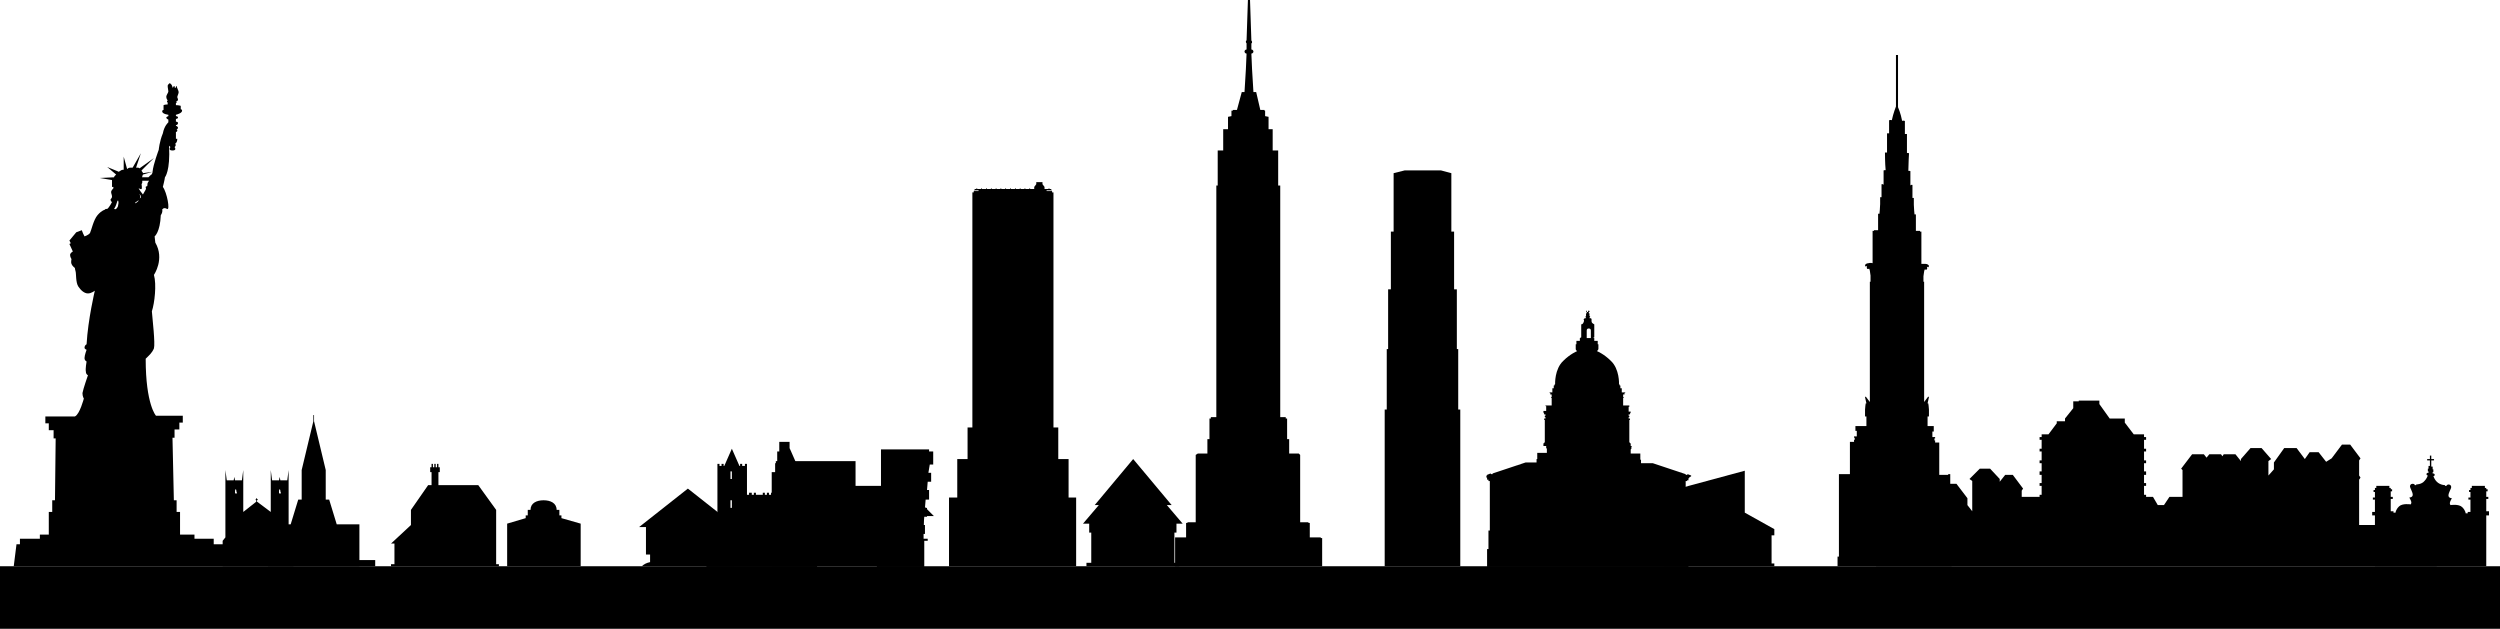
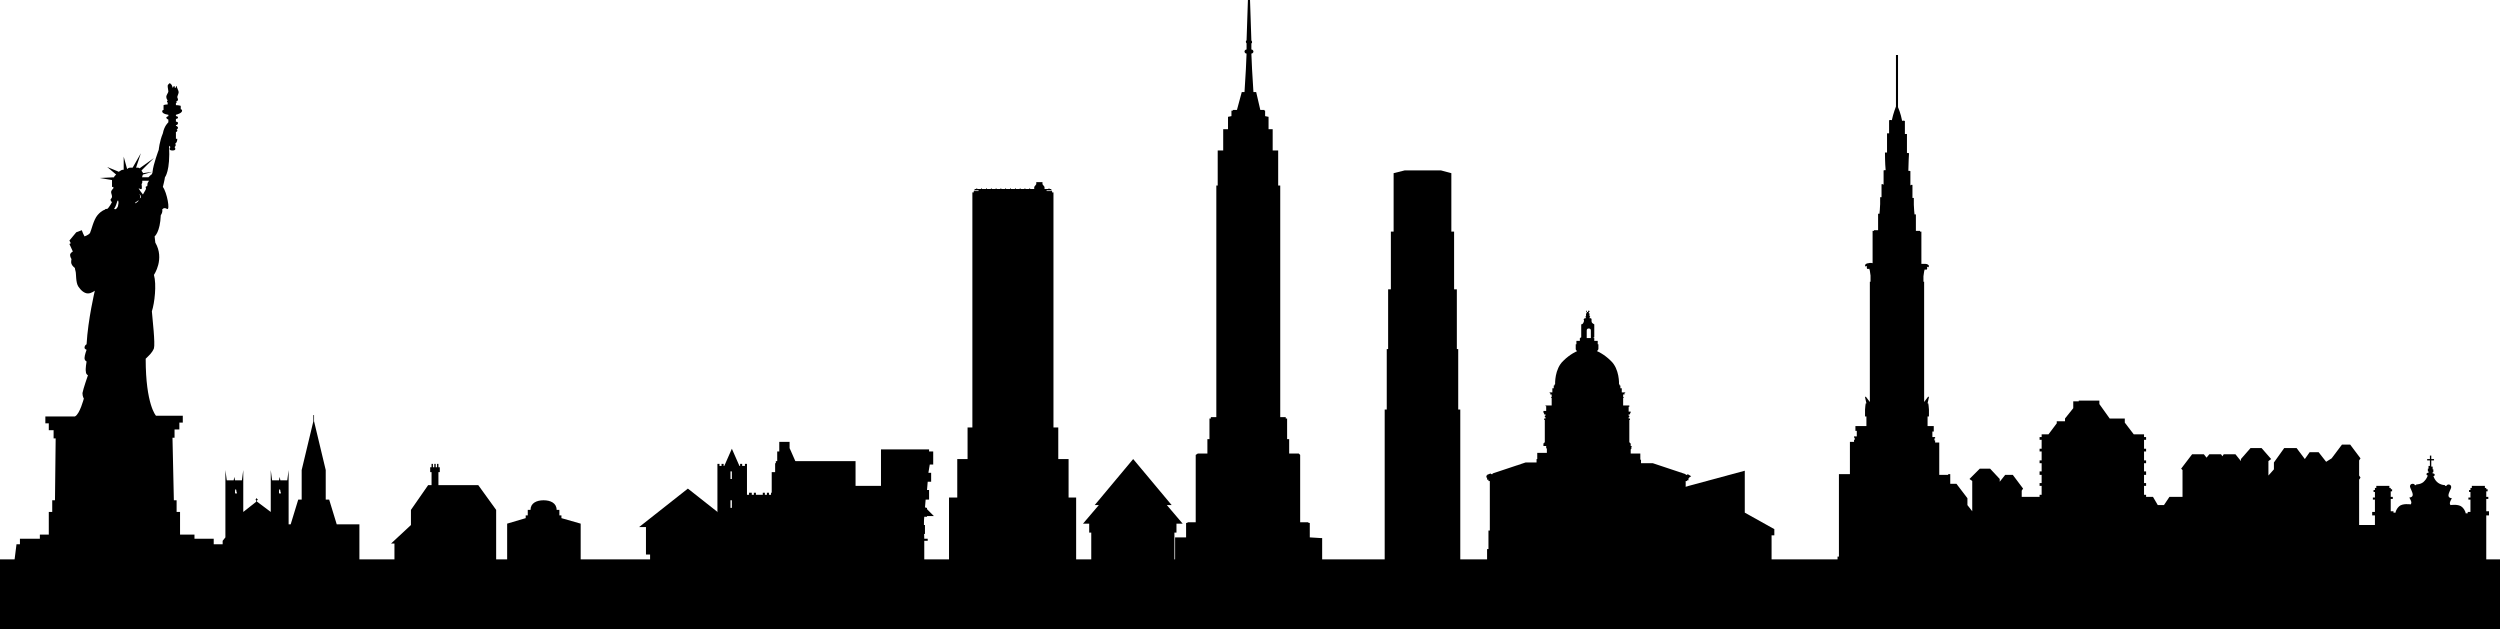
- <svg xmlns="http://www.w3.org/2000/svg" version="1.1" x="0px" y="0px" viewBox="0 0 363.8 91.5" style="enable-background:new 0 0 363.8 91.5;" xml:space="preserve">
+ <svg xmlns="http://www.w3.org/2000/svg" version="1.1" id="Layer_1" x="0px" y="0px" viewBox="-123 351.5 363.8 91.5" style="enable-background:new -123 351.5 363.8 91.5;" xml:space="preserve">
  <g id="ground">
-     <rect y="82.4" width="363.8" height="9.1" />
+     <rect x="-123.2" y="432.9" width="364" height="10.2" />
  </g>
  <g id="new_york">
-     <polygon points="273.7,81.8 273.7,81.3 274.1,81.3 274.1,80.3 274.3,80.3 274.3,79.5 274.1,79.2 274.3,78.9 274.3,76.7 274.1,76.5    275.6,74.4 276.8,74.4 278.7,76.5 278.7,72.4 279.8,71 281,71 281.8,72 283,70.4 284.7,70.4 286.3,72.5 286.3,73.5 287,74.4    287,70 286.6,69.7 288.1,68.2 289.6,68.2 291,69.7 291,70.1 291.8,69.1 292.9,69.1 294.4,71.1 294.2,71.4 294.2,72.3 296.8,72.3    296.8,72 297.1,72 297.1,70.7 296.8,70.7 296.8,70.3 297.1,70.3 297.1,69.1 296.8,69.1 296.8,68.6 297.1,68.6 297.1,67.4    296.8,67.4 296.8,67 297.1,67 297.1,65.7 296.8,65.7 296.8,65.3 297.1,65.3 297.1,64 296.8,64 296.8,63.6 297.1,63.6 297.1,63.2    298.1,63.2 299.3,61.6 299.3,61.3 300.5,61.3 300.5,60.9 301.7,59.4 301.7,58.4 302.5,58.4 302.5,58.3 305.5,58.3 305.5,58.8    307,60.9 309.2,60.9 309.2,61.5 310.5,63.2 312,63.2 312,63.6 312.3,63.6 312.3,64 312,64 312,65.3 312.3,65.3 312.3,65.7    312,65.7 312,67 312.3,67 312.3,67.4 312,67.4 312,68.6 312.3,68.6 312.3,69.1 312,69.1 312,70.3 312.3,70.3 312.3,70.7 312,70.7    312,72 312.3,72 312.3,72.3 313.3,72.3 314,73.5 314.9,73.5 315.7,72.3 317.6,72.3 317.6,68.4 317.4,68.2 319,66.1 320.7,66.1    321.1,66.6 321.5,66.1 323.2,66.1 323.4,66.4 323.6,66.1 325.3,66.1 326.1,67.1 326.1,66.8 327.5,65.2 329.1,65.2 330.5,66.8    330.1,67.1 330.1,69.2 330.9,68.3 330.9,67.3 332.4,65.2 334.2,65.2 335.4,66.8 336.1,65.8 337.4,65.8 338.5,67.2 339.3,66.7    340.8,64.7 342,64.7 343.5,66.7 343.3,67 343.3,69.2 343.5,69.5 343.3,69.8 343.3,76.4 348.5,76.4 348.5,79.9 352.9,79.9    352.9,81.6 354.6,81.6 354.6,82.4 273,82.4 273,81.8  " />
-     <polygon points="155.5,72.4 155.5,66.8 154,66.8 154,62.2 153.3,62.2 153.3,28 153.1,28 153.1,27.8 152.3,27.8 152.3,27.7    153.1,27.7 152.9,27.5 152.7,27.5 152.7,27.4 152.6,27.4 152.6,27.5 152,27.5 152,27.4 152,27.4 152,27.2 151.7,26.8 151.7,26.5    150.8,26.5 150.8,26.8 150.5,27.2 150.5,27.5 149.9,27.5 149.9,27.4 149.8,27.4 149.8,27.5 149.2,27.5 149.2,27.4 149.1,27.4    149.1,27.5 148.5,27.5 148.5,27.4 148.4,27.4 148.4,27.5 147.8,27.5 147.8,27.4 147.7,27.4 147.7,27.5 147.1,27.5 147.1,27.4    147,27.4 147,27.5 146.4,27.5 146.4,27.4 146.3,27.4 146.3,27.5 145.7,27.5 145.7,27.4 145.6,27.4 145.6,27.5 145,27.5 145,27.4    144.9,27.4 144.9,27.5 144.3,27.5 144.3,27.4 144.2,27.4 144.2,27.5 143.6,27.5 143.6,27.4 143.5,27.4 143.5,27.5 142.9,27.5    142.9,27.4 142.8,27.4 142.8,27.5 142.2,27.5 142.2,27.4 142.1,27.4 142.1,27.5 141.9,27.5 141.7,27.7 142.4,27.7 142.4,27.8    141.7,27.8 141.7,28 141.5,28 141.5,62.2 140.8,62.2 140.8,66.8 139.3,66.8 139.3,72.4 138.1,72.4 138.1,82.4 156.6,82.4    156.6,72.4  " />
-     <polygon points="112.9,68.7 112.9,67.1 113.1,67.1 113.1,65.7 113.4,65.7 113.4,64.3 114.9,64.3 114.9,65.7 115.1,65.7 115.1,67.1    124.5,67.1 124.5,70.7 128.2,70.7 128.2,65.4 135.2,65.4 135.2,65.7 135.8,65.7 135.8,67.6 135.3,67.6 135.1,68.8 135.5,68.8    135.5,70.1 135,70.1 134.9,71.3 135.2,71.3 135.2,72.7 134.7,72.7 134.6,73.9 134.9,73.9 134.9,75.2 134.5,75.2 134.4,76.4    134.6,76.4 134.6,77.7 134.2,77.7 134.1,78.9 134.3,78.9 134.3,82.4 112.3,82.4 112.3,68.7  " />
-     <path d="M192.2,78.3v-0.1h-1.6v-2.1h-0.2v-0.1h-1.2v-9.8L189,66h-1.4v-2.1h-0.3v-3h-0.2v-0.2h-0.8V27h-0.3v-5.1h-0.8v-3.1h-0.6V17   l-0.5-0.1v-0.8H184V16h-0.6l-0.6-2.6h-0.4l-0.2-3.3l-0.1-2.3h0c0.1,0,0.3-0.1,0.3-0.3c0-0.1-0.1-0.3-0.3-0.3h0l0-0.9   c0.1,0,0.1-0.1,0.1-0.2c0-0.1-0.1-0.2-0.1-0.2l-0.2-6h-0.3l-0.2,6c-0.1,0-0.1,0.1-0.1,0.2c0,0.1,0.1,0.2,0.1,0.2l0,0.9h0   c-0.1,0-0.3,0.1-0.3,0.3c0,0.1,0.1,0.3,0.3,0.3h0l-0.1,2.3l-0.2,3.3h-0.4L180,16h-0.6v0.1h-0.2v0.8l-0.5,0.1v1.8H178v3.1h-0.8V27   H177v33.7h-0.8v0.2H176v3h-0.3V66h-1.4l-0.3,0.2v9.8h-1.2v0.1h-0.2v2.1h-1.6v0.1H171v4.1h21.4v-4.1H192.2z" />
-     <path d="M284,82.4V81h-0.2V69h-0.3v0.1h-1.3v-4.7h-0.6v-0.3h-0.1v-0.3h0.1v-0.2h-0.4v-0.8h0.2V62h-0.9v-1.4h0.2c0,0,0-0.8,0-1   c0-0.3-0.1-0.9-0.1-0.9h-0.1l0.2-0.9l-0.1-0.1l-0.6,0.8V41h-0.1v-0.8c0,0,0.1-0.6,0.1-0.7c0-0.1,0.1-0.3,0.1-0.3s0.2,0.1,0.3,0   c0.1-0.1,0-0.4,0-0.4l0.2,0.1c0,0,0.1-0.1,0.1-0.2c0-0.1-0.2-0.3-0.5-0.3c-0.3,0-0.6,0-0.6,0v-4.7h-0.2v-0.1h-0.6l0-2.4l-0.2,0   c0,0-0.1-1-0.1-1.4c0-0.4,0-1,0-1l-0.2,0l0-1.9l-0.2,0l-0.1,0.1c0-1.1,0-2.1,0-2.1s-0.3-0.1-0.3,0c0-0.9,0.1-2.6,0.1-2.6   s-0.3-0.1-0.3,0c0-1,0-2.8,0-2.8h-0.3l0-1.9c0,0-0.3-0.1-0.4,0c-0.2-1.1-0.6-2-0.6-2V8h-0.3v7.5c0,0-0.4,1-0.6,2   c-0.1-0.1-0.4,0-0.4,0l0,1.9h-0.3c0,0,0,1.8,0,2.8c0,0-0.3,0-0.3,0s0,1.6,0.1,2.6c0-0.1-0.3,0-0.3,0s0,0.9,0,2.1l-0.1-0.1l-0.2,0   l0,1.9l-0.2,0c0,0,0,0.6,0,1c0,0.4-0.1,1.4-0.1,1.4l-0.2,0l0,2.4h-0.6v0.1h-0.2v4.7c0,0-0.3-0.1-0.6,0c-0.3,0-0.5,0.2-0.5,0.3   c0,0.1,0.1,0.2,0.1,0.2l0.2-0.1c0,0-0.1,0.3,0,0.4c0.1,0.1,0.3,0,0.3,0s0.1,0.2,0.1,0.3c0,0.1,0.1,0.7,0.1,0.7V41h-0.1v17.5   l-0.6-0.8l-0.1,0.1l0.2,0.9h-0.1c0,0-0.1,0.6-0.1,0.9c0,0.3,0,1,0,1h0.2V62H270v0.7h0.2v0.8h-0.4v0.2h0.1v0.3h-0.1v0.3h-0.6v4.7   h-1.3V69h-0.3v12h-0.2v1.4H284z" />
-     <path d="M246.1,69.3v-0.1l-0.5-0.2l-0.1,0.1h-0.2V69l-4.8-1.6h-1.7v-0.3l0-0.2h-0.1v-0.7l0-0.2h-1.4v-0.6l0.1-0.1V65l0.1-0.1h-0.2   v-0.4h-0.1v-0.1h-0.1v-3.3h0.1l0-0.1v-0.1H237v-0.2h0.1v-0.1h0v-0.1H237v-0.2h0.2v-0.1l0.1-0.2v-0.1H237v-0.1H237v-0.6h0.1V59h-0.9   v-1.1h0.1l0,0v-0.1h-0.1v-0.1l0,0v-0.1h0v-0.2h0.2v-0.1h0v-0.1h0.1v-0.1h-0.2v0H236v-0.5h0v-0.1h-0.2v-0.2l0-0.1h0v-0.1h-0.1v-0.1   l-0.1-0.1c0,0,0.1-2.2-1.2-3.4c-1-1-2-1.4-2-1.4s0-0.1,0.1-0.1c0,0,0.1-0.2,0.1-0.2h0v-0.6h0v-0.1h-0.1v-0.5h0c0,0,0,0,0,0   c0,0,0,0,0,0h-0.5v-0.3h0v-0.1l0,0v0h-0.1v-0.1H232v-1.3h0v-0.1h0v-0.1h0v-0.1h0.1v0l0,0v0H232v0c0,0,0,0,0-0.1c0,0,0-0.1,0-0.1h0   v0h0v-0.1c0,0-0.2-0.1-0.3-0.2c-0.1-0.1-0.1-0.3-0.1-0.3h0v-0.1h0c0,0,0-0.1,0-0.2c-0.1-0.1-0.2-0.1-0.2-0.1v0c0,0,0,0-0.1,0   c0,0,0-0.1,0-0.1v0c0,0,0.1,0,0.1-0.1c0-0.1-0.1-0.1-0.1-0.1v-0.3c0,0,0,0,0,0c0,0,0,0,0,0v-0.1h-0.1v-0.2h0.1c0,0,0,0,0,0v0   c0,0,0,0,0-0.1c0,0,0-0.1-0.1-0.1c0,0-0.1,0-0.1,0.1c0,0,0,0.1,0,0.1c0,0,0,0,0,0c0,0,0,0-0.1,0v-0.3h0v-0.1h0v0.1h0v0.3   c0,0-0.1,0-0.1,0c0,0,0,0,0,0c0,0,0,0,0-0.1c0,0,0-0.1,0-0.1c0,0-0.1,0-0.1,0.1c0,0,0,0.1,0,0.1v0c0,0,0,0,0,0h0.1v0.2h-0.1v0.1   c0,0,0,0,0,0c0,0,0,0,0,0v0.3c0,0-0.1,0.1-0.1,0.1c0,0.1,0.1,0.1,0.1,0.1v0c0,0,0,0.1,0,0.1c0,0-0.1,0-0.1,0v0c0,0-0.1,0-0.2,0.1   c-0.1,0.1,0,0.2,0,0.2h0v0.1h0c0,0,0,0.1-0.1,0.3c-0.1,0.2-0.3,0.2-0.3,0.2v0.1h0v0h0c0,0,0,0.1,0,0.1c0,0.1,0,0.1,0,0.1v0h-0.1v0   l0,0v0h0.1v0.1h0v0.1h0v0.1h0v1.3h-0.1v0.1h-0.1v0l0,0v0.1h0v0.3h-0.5c0,0,0,0,0,0c0,0,0,0,0,0h0v0.5h-0.1v0.1h0v0.6h0   c0,0,0,0.1,0.1,0.2c0,0,0.1,0.1,0.1,0.1s-1,0.4-2,1.4c-1.3,1.2-1.2,3.4-1.2,3.4l-0.1,0.1v0.1h-0.1v0.1h0l0,0.1v0.2h-0.2v0.1h0v0.5   h-0.2v0h-0.2v0.1h0.1v0.1h0v0.1h0.2v0.2h0v0.1l0,0v0.1h-0.1v0.1l0,0h0.1V59h-0.9v0.1h0.1v0.6h0v0.1h-0.4V60l0.1,0.2v0.1h0.2v0.2   h-0.1v0.1h0v0.1h0.1v0.2h-0.2V61l0,0.1h0.1v3.3h-0.1v0.1h-0.1v0.4H225l0,0.1v0.2l0.1,0.1v0.6h-1.4l0,0.2v0.7h-0.1l0,0.2v0.3H222   l-4.8,1.6v0.1H217l-0.1-0.1l-0.5,0.2v0.1h-0.1v0.1h0l0,0.1h0c0,0,0,0,0,0.1c0,0,0.1,0,0.1,0v0h0v0.3h0.2V70h0.2v0.3h0v0.1h0v0.7h0   v0.1h0v0.6h0V72h0v5.2h-0.2v2.7h-0.2v2.6h29.3v-2.6h-0.2v-2.7h-0.2V72h0v-0.1h0v-0.6h0v-0.1h0v-0.7h0v-0.1h0V70h0.2v-0.1h0.2v-0.3   h0v0c0,0,0.1,0,0.1,0c0,0,0-0.1,0-0.1h0L246.1,69.3L246.1,69.3L246.1,69.3L246.1,69.3z M232.5,49.7L232.5,49.7l0,0.5h0V49.7z    M232.4,49.7L232.4,49.7l0,0.5h0V49.7z M230,50.2L230,50.2l0-0.5h0V50.2z M230,50.2L230,50.2l0-0.5h0V50.2z M230.1,50.2L230.1,50.2   l0-0.5h0V50.2z M230.2,50.2L230.2,50.2l0-0.5h0V50.2z M230.2,50.2L230.2,50.2l0-0.5h0V50.2z M230.3,50.2L230.3,50.2l0-0.5h0V50.2z    M230.3,50.2L230.3,50.2l0-0.5h0V50.2z M231.5,48.3v0.9h0v0h-0.6v0h0v-0.9l0,0v-0.2h0c0-0.2,0.1-0.3,0.3-0.3c0.2,0,0.3,0.1,0.3,0.3   h0L231.5,48.3L231.5,48.3z M232.1,50.2L232.1,50.2l0-0.5h0V50.2z M232.2,50.2L232.2,50.2l0-0.5h0V50.2z M232.3,50.2L232.3,50.2   l0-0.5h0V50.2z M232.3,50.2L232.3,50.2l0-0.5h0V50.2z M232.4,50.2L232.4,50.2l0-0.5h0V50.2z" />
-     <path d="M345.6,74.5v-1.8h-0.3v-0.3h0.3v-0.8h-0.2v-0.3h0.2V71h0.2v-0.3h1.9V71h0.2v0.2h0.2v0.3h-0.2v0.8h0.3v0.3h-0.3v1.8h0.4v0.2   h0.3c0,0,0-0.4,0.5-0.9c0.5-0.5,1.7-0.3,1.7-0.3s0.1-0.1,0.1-0.3c0-0.2-0.3-0.7-0.3-0.7s0.5,0,0.5-0.4c0-0.4-0.4-1-0.4-1.2   c0-0.2,0.1-0.4,0.4-0.4c0.3,0,0.3,0.2,0.3,0.2s0.1,0,0.2,0v-0.1c0,0,0.8,0,1.2-0.5c0.3-0.3,0.4-0.6,0.5-0.8c-0.1,0-0.2-0.1-0.2-0.2   c0-0.1,0.1-0.2,0.2-0.2c0,0,0.1,0,0.1,0v-0.2h-0.1v-0.4h0.1v-0.4h0.2V67h-0.4v-0.2l0.4,0v-0.5h0.2v0.5l0.4,0V67h-0.4v0.9h0.2v0.4   h0.1v0.4H354v0.2c0,0,0.1,0,0.1,0c0.1,0,0.2,0.1,0.2,0.2c0,0.1-0.1,0.2-0.2,0.2c0.1,0.2,0.2,0.5,0.5,0.8c0.5,0.5,1.2,0.5,1.2,0.5   v0.1c0.1,0,0.2,0,0.2,0s0.1-0.2,0.3-0.2c0.3,0,0.4,0.2,0.4,0.4c0,0.2-0.4,0.8-0.4,1.2c0,0.4,0.5,0.4,0.5,0.4s-0.3,0.5-0.3,0.7   c0,0.2,0.1,0.3,0.1,0.3s1.2-0.2,1.7,0.3c0.5,0.5,0.5,0.9,0.5,0.9h0.3v-0.2h0.4v-1.8h-0.3v-0.3h0.3v-0.8h-0.2v-0.3h0.2V71h0.2v-0.3   h1.9V71h0.2v0.2h0.2v0.3h-0.2v0.8h0.3v0.3h-0.3v1.8h0.4V75h-0.4v7.4h-16.2V75h-0.4v-0.5H345.6z" />
-     <path d="M32.4,78.7v3.7h10.3v-3.7L42,78.2v-9.8l-0.2,1.5h-1l-0.1-0.5l-0.1,0.5h-1l-0.2-1.5v6.1l-2-1.5v-0.2c0,0,0.1,0,0.1-0.1h0.1   v0h-0.1c0,0,0-0.1-0.1-0.1v-0.1h-0.1v0.1c0,0-0.1,0-0.1,0.1h-0.1v0h0.1c0,0,0,0.1,0.1,0.1V73l-1.9,1.5v-6.1l-0.2,1.5h-1l-0.1-0.5   l-0.1,0.5h-1l-0.2-1.5v9.8L32.4,78.7z M37.5,72.7L37.5,72.7C37.5,72.7,37.5,72.7,37.5,72.7L37.5,72.7z M37.5,72.8   C37.5,72.8,37.5,72.7,37.5,72.8L37.5,72.8L37.5,72.8z M34.5,71.8h-0.3c0,0,0,0,0-0.3c0-0.3,0.1-0.3,0.1-0.3s0.1,0,0.1,0.3   C34.5,71.8,34.5,71.8,34.5,71.8z M37.6,72.7L37.6,72.7L37.6,72.7C37.6,72.7,37.6,72.7,37.6,72.7z M37.6,72.8L37.6,72.8L37.6,72.8   C37.6,72.7,37.6,72.8,37.6,72.8z M40.9,71.8h-0.3c0,0,0,0,0-0.3c0-0.3,0.1-0.3,0.1-0.3s0.1,0,0.1,0.3   C40.9,71.8,40.9,71.8,40.9,71.8z" />
-     <polygon points="57.4,79.1 56.9,79.1 59.8,76.4 59.8,74.2 62.3,70.6 62.8,70.6 62.8,68.7 62.6,68.7 62.6,68 62.8,68 62.8,67.5    63,67.5 63,68 63.2,68 63.2,67.5 63.4,67.5 63.4,68 63.6,68 63.6,67.5 63.8,67.5 63.8,68 64,68 64,68.7 63.8,68.7 63.8,70.6    69.6,70.6 72.2,74.2 72.2,82.1 72.6,82.1 72.6,82.4 56.9,82.4 56.9,82.1 57.4,82.1  " />
-     <path d="M105.6,81.8v-1.1h0.6v-4h1l-7.1-5.6l-7.1,5.6h1v4h0.6v1.1c-0.5,0.1-0.9,0.3-1.2,0.6h13.5C106.5,82.1,106.1,81.9,105.6,81.8   z" />
-     <polygon points="170.9,77.5 171.2,77.5 171.2,76.2 172.1,76.2 169.8,73.5 170.5,73.5 164.9,66.8 159.3,73.5 159.9,73.5 157.6,76.2    158.5,76.2 158.5,77.5 158.8,77.5 158.8,81.9 158.1,81.9 158.1,82.4 171.6,82.4 171.6,81.9 170.9,81.9  " />
-     <path d="M134.5,78.4h0.5v0.3h-0.5v3.8h-6.9v-3.8h-0.5v-0.3h0.5v-3.3h-1.5l4.4-4.4v-1.2h0.1v-0.2h0.2v0.2h0.1v-0.2h0.2v0.2h0.1v-0.2   h0.2v0.2h0.1v1.2l4.4,4.4h-1.5V78.4z M131.3,73.1c0-0.6-0.3-0.6-0.3-0.6s-0.3,0-0.3,0.6c0,0.6,0,0.6,0,0.6h0.5   C131.3,73.6,131.3,73.6,131.3,73.1z" />
-     <path d="M84.5,76.2v6.2H73.8v-6.2l2.7-0.8V75h0.3v-0.8h0.4c0-1,0.9-1.4,1.9-1.4c1,0,1.9,0.4,1.9,1.4h0.4V75h0.3v0.4L84.5,76.2z" />
-     <polygon points="258.2,77.9 258.2,77 253.9,74.6 253.9,68.5 242.8,71.5 242.8,72.2 242.4,72.2 242.4,72.8 242.8,72.8 242.8,82    242.1,82 242.1,82.4 258.2,82.4 258.2,82 257.8,82 257.8,77.9  " />
-     <polygon points="52.3,76.3 49,76.3 47.9,72.7 47.4,72.7 47.4,68.4 45.7,61.3 45.7,60.6 45.8,60.6 45.8,60.6 45.7,60.6 45.7,60.4    45.6,60.4 45.6,60.6 45.5,60.6 45.5,60.6 45.6,60.6 45.6,61.3 43.9,68.4 43.9,72.7 43.4,72.7 42.3,76.3 39,76.3 39,82.4 52.3,82.4     " />
-     <polygon points="212.2,50.8 212,50.8 212,42.1 211.6,42.1 211.6,33.7 211.2,33.7 211.2,25.2 209.7,24.8 204.4,24.8 202.8,25.2    202.8,33.7 202.4,33.7 202.4,42.1 202,42.1 202,50.8 201.8,50.8 201.8,59.6 201.5,59.6 201.5,82.4 212.5,82.4 212.5,59.6    212.2,59.6  " />
-     <path d="M117,76.2v-8.8h-0.3v0.3h-0.3v-0.3h-0.3v0.3h-0.1l-1.1-2.5l-1.1,2.5h-0.1v-0.3h-0.3v0.3h-0.3v-0.3h-0.3V72h-0.3v-0.3h-0.3   V72h-0.3v-0.3h-0.3V72h-0.3v-0.3h-0.3V72H110v-0.3h-0.3V72h-0.3v-0.3H109V72h-0.3v-4.5h-0.3v0.3H108v-0.3h-0.3v0.3h-0.1l-1.1-2.5   l-1.1,2.5h-0.1v-0.3h-0.3v0.3h-0.3v-0.3h-0.3v8.8l-1.6,0.6v5.6h16.1v-5.6L117,76.2z M106.5,73.9h-0.2v-1.1h0.2V73.9z M106.5,69.7   h-0.2v-1.1h0.2V69.7z M114.8,73.9h-0.2v-1.1h0.2V73.9z M114.8,69.7h-0.2v-1.1h0.2V69.7z" />
+     <polygon points="150.7,433.3 150.7,432.8 151.1,432.8 151.1,431.8 151.3,431.8 151.3,431 151.1,430.7 151.3,430.4 151.3,428.2    151.1,428 152.6,425.9 153.8,425.9 155.7,428 155.7,423.9 156.8,422.5 158,422.5 158.8,423.5 160,421.9 161.7,421.9 163.3,424    163.3,425 164,425.9 164,421.5 163.6,421.2 165.1,419.7 166.6,419.7 168,421.2 168,421.6 168.8,420.6 169.9,420.6 171.4,422.6    171.2,422.9 171.2,423.8 173.8,423.8 173.8,423.5 174.1,423.5 174.1,422.2 173.8,422.2 173.8,421.8 174.1,421.8 174.1,420.6    173.8,420.6 173.8,420.1 174.1,420.1 174.1,418.9 173.8,418.9 173.8,418.5 174.1,418.5 174.1,417.2 173.8,417.2 173.8,416.8    174.1,416.8 174.1,415.5 173.8,415.5 173.8,415.1 174.1,415.1 174.1,414.7 175.1,414.7 176.3,413.1 176.3,412.8 177.5,412.8    177.5,412.4 178.7,410.9 178.7,409.9 179.5,409.9 179.5,409.8 182.5,409.8 182.5,410.3 184,412.4 186.2,412.4 186.2,413    187.5,414.7 189,414.7 189,415.1 189.3,415.1 189.3,415.5 189,415.5 189,416.8 189.3,416.8 189.3,417.2 189,417.2 189,418.5    189.3,418.5 189.3,418.9 189,418.9 189,420.1 189.3,420.1 189.3,420.6 189,420.6 189,421.8 189.3,421.8 189.3,422.2 189,422.2    189,423.5 189.3,423.5 189.3,423.8 190.3,423.8 191,425 191.9,425 192.7,423.8 194.6,423.8 194.6,419.9 194.4,419.7 196,417.6    197.7,417.6 198.1,418.1 198.5,417.6 200.2,417.6 200.4,417.9 200.6,417.6 202.3,417.6 203.1,418.6 203.1,418.3 204.5,416.7    206.1,416.7 207.5,418.3 207.1,418.6 207.1,420.7 207.9,419.8 207.9,418.8 209.4,416.7 211.2,416.7 212.4,418.3 213.1,417.3    214.4,417.3 215.5,418.7 216.3,418.2 217.8,416.2 219,416.2 220.5,418.2 220.3,418.5 220.3,420.7 220.5,421 220.3,421.3    220.3,427.9 225.5,427.9 225.5,431.4 229.9,431.4 229.9,433.1 231.6,433.1 231.6,433.9 150,433.9 150,433.3  " />
+     <polygon points="32.5,423.9 32.5,418.3 31,418.3 31,413.7 30.3,413.7 30.3,379.5 30.1,379.5 30.1,379.3 29.3,379.3 29.3,379.2    30.1,379.2 29.9,379 29.7,379 29.7,378.9 29.6,378.9 29.6,379 29,379 29,378.9 29,378.9 29,378.7 28.7,378.3 28.7,378 27.8,378    27.8,378.3 27.5,378.7 27.5,379 26.9,379 26.9,378.9 26.8,378.9 26.8,379 26.2,379 26.2,378.9 26.1,378.9 26.1,379 25.5,379    25.5,378.9 25.4,378.9 25.4,379 24.8,379 24.8,378.9 24.7,378.9 24.7,379 24.1,379 24.1,378.9 24,378.9 24,379 23.4,379    23.4,378.9 23.3,378.9 23.3,379 22.7,379 22.7,378.9 22.6,378.9 22.6,379 22,379 22,378.9 21.9,378.9 21.9,379 21.3,379    21.3,378.9 21.2,378.9 21.2,379 20.6,379 20.6,378.9 20.5,378.9 20.5,379 19.9,379 19.9,378.9 19.8,378.9 19.8,379 19.2,379    19.2,378.9 19.1,378.9 19.1,379 18.9,379 18.7,379.2 19.4,379.2 19.4,379.3 18.7,379.3 18.7,379.5 18.5,379.5 18.5,413.7    17.8,413.7 17.8,418.3 16.3,418.3 16.3,423.9 15.1,423.9 15.1,433.9 33.6,433.9 33.6,423.9  " />
+     <polygon points="-10.1,420.2 -10.1,418.6 -9.9,418.6 -9.9,417.2 -9.6,417.2 -9.6,415.8 -8.1,415.8 -8.1,417.2 -7.9,417.2    -7.9,418.6 1.5,418.6 1.5,422.2 5.2,422.2 5.2,416.9 12.2,416.9 12.2,417.2 12.8,417.2 12.8,419.1 12.3,419.1 12.1,420.3    12.5,420.3 12.5,421.6 12,421.6 11.9,422.8 12.2,422.8 12.2,424.2 11.7,424.2 11.6,425.4 11.9,425.4 11.9,426.7 11.5,426.7    11.4,427.9 11.6,427.9 11.6,429.2 11.2,429.2 11.1,430.4 11.3,430.4 11.3,433.9 -10.7,433.9 -10.7,420.2  " />
+     <path d="M69.2,429.8L69.2,429.8l-1.6-0.1v-2.1h-0.2v-0.1h-1.2v-9.8l-0.2-0.2h-1.4v-2.1h-0.3v-3h-0.2v-0.2h-0.8v-33.7H63v-5.1h-0.8   v-3.1h-0.6v-1.8l-0.5-0.1v-0.8H61v-0.1h-0.6l-0.6-2.6h-0.4l-0.2-3.3l-0.1-2.3l0,0c0.1,0,0.3-0.1,0.3-0.3c0-0.1-0.1-0.3-0.3-0.3l0,0   v-0.9c0.1,0,0.1-0.1,0.1-0.2s-0.1-0.2-0.1-0.2l-0.2-6h-0.3l-0.2,6c-0.1,0-0.1,0.1-0.1,0.2s0.1,0.2,0.1,0.2v0.9l0,0   c-0.1,0-0.3,0.1-0.3,0.3c0,0.1,0.1,0.3,0.3,0.3l0,0l-0.1,2.3l-0.2,3.3h-0.4l-0.7,2.6h-0.6v0.1h-0.2v0.8l-0.5,0.1v1.8H55v3.1h-0.8   v5.1H54v33.7h-0.8v0.2H53v3h-0.3v2.1h-1.4l-0.3,0.2v9.8h-1.2v0.1h-0.2v2.1H48v0.1l0,0v4.1h21.4v-4.1   C69.4,429.8,69.2,429.8,69.2,429.8z" />
+     <path d="M161,433.9v-1.4h-0.2v-12h-0.3v0.1h-1.3v-4.7h-0.6v-0.3h-0.1v-0.3h0.1v-0.2h-0.4v-0.8h0.2v-0.8h-0.9v-1.4h0.2   c0,0,0-0.8,0-1c0-0.3-0.1-0.9-0.1-0.9h-0.1l0.2-0.9l-0.1-0.1L157,410v-17.5h-0.1v-0.8c0,0,0.1-0.6,0.1-0.7s0.1-0.3,0.1-0.3   s0.2,0.1,0.3,0c0.1-0.1,0-0.4,0-0.4l0.2,0.1c0,0,0.1-0.1,0.1-0.2c0-0.1-0.2-0.3-0.5-0.3s-0.6,0-0.6,0v-4.7h-0.2v-0.1h-0.6v-2.4   h-0.2c0,0-0.1-1-0.1-1.4c0-0.4,0-1,0-1h-0.2v-1.9h-0.2l-0.1,0.1c0-1.1,0-2.1,0-2.1s-0.3-0.1-0.3,0c0-0.9,0.1-2.6,0.1-2.6   s-0.3-0.1-0.3,0c0-1,0-2.8,0-2.8h-0.3v-1.9c0,0-0.3-0.1-0.4,0c-0.2-1.1-0.6-2-0.6-2v-7.6h-0.3v7.5c0,0-0.4,1-0.6,2   c-0.1-0.1-0.4,0-0.4,0v1.9h-0.3c0,0,0,1.8,0,2.8h-0.3c0,0,0,1.6,0.1,2.6c0-0.1-0.3,0-0.3,0s0,0.9,0,2.1l-0.1-0.1h-0.2v1.9h-0.2   c0,0,0,0.6,0,1c0,0.4-0.1,1.4-0.1,1.4h-0.2v2.4h-0.6v0.1h-0.2v4.7c0,0-0.3-0.1-0.6,0c-0.3,0-0.5,0.2-0.5,0.3s0.1,0.2,0.1,0.2   l0.2-0.1c0,0-0.1,0.3,0,0.4s0.3,0,0.3,0s0.1,0.2,0.1,0.3s0.1,0.7,0.1,0.7v0.9h-0.1V410l-0.6-0.8l-0.1,0.1l0.2,0.9h-0.1   c0,0-0.1,0.6-0.1,0.9c0,0.3,0,1,0,1h0.2v1.4H147v0.7h0.2v0.8h-0.4v0.2h0.1v0.3h-0.1v0.3h-0.6v4.7h-1.3l0,0h-0.3v12h-0.2v1.4H161z" />
+     <path d="M123.1,420.8L123.1,420.8l-0.5-0.3l-0.1,0.1h-0.2v-0.1l-4.8-1.6h-1.7v-0.3v-0.2h-0.1v-0.7v-0.2h-1.4v-0.6l0.1-0.1v-0.3   l0.1-0.1h-0.2V416h-0.1v-0.1h-0.1v-3.3h0.1v-0.1v-0.1H114v-0.2h0.1v-0.1l0,0V412H114v-0.2h0.2v-0.1l0.1-0.2v-0.1H114v-0.1l0,0v-0.6   h0.1v-0.2h-0.9v-1.1h0.1l0,0v-0.1h-0.1v-0.1l0,0v-0.1l0,0v-0.2h0.2v-0.1l0,0v-0.1h0.1v-0.1h-0.2l0,0H113v-0.5l0,0V408h-0.2v-0.2   v-0.1l0,0v-0.1h-0.1v-0.1l-0.1-0.1c0,0,0.1-2.2-1.2-3.4c-1-1-2-1.4-2-1.4s0-0.1,0.1-0.1l0.1-0.2l0,0v-0.6l0,0v-0.1h-0.1v-0.5l0,0   l0,0l0,0H109v-0.3l0,0v-0.1l0,0l0,0h-0.1v-0.1h0.1v-1.3l0,0v-0.1l0,0v-0.1l0,0V399h0.1l0,0l0,0l0,0H109l0,0c0,0,0,0,0-0.1v-0.1l0,0   l0,0l0,0v-0.1c0,0-0.2-0.1-0.3-0.2s-0.1-0.3-0.1-0.3l0,0v-0.1l0,0c0,0,0-0.1,0-0.2c-0.1-0.1-0.2-0.1-0.2-0.1l0,0c0,0,0,0-0.1,0   v-0.1l0,0c0,0,0.1,0,0.1-0.1s-0.1-0.1-0.1-0.1v-0.3l0,0l0,0v-0.1h-0.1v-0.2h0.1l0,0l0,0c0,0,0,0,0-0.1c0,0,0-0.1-0.1-0.1   c0,0-0.1,0-0.1,0.1v0.1l0,0c0,0,0,0-0.1,0v-0.3l0,0v-0.1l0,0v0.1l0,0v0.3h-0.1l0,0c0,0,0,0,0-0.1v-0.1c0,0-0.1,0-0.1,0.1v0.1l0,0   l0,0h0.1v0.2h-0.1v0.1l0,0l0,0v0.3l-0.1,0.1c0,0.1,0.1,0.1,0.1,0.1l0,0v0.1h-0.1l0,0c0,0-0.1,0-0.2,0.1c-0.1,0.1,0,0.2,0,0.2l0,0   v0.1l0,0c0,0,0,0.1-0.1,0.3s-0.3,0.2-0.3,0.2v0.1l0,0l0,0l0,0v0.1c0,0.1,0,0.1,0,0.1l0,0H107l0,0l0,0l0,0h0.1v0.1l0,0v0.1l0,0v0.1   l0,0v1.3H107v0.1h-0.1l0,0l0,0v0.1l0,0v0.3h-0.5l0,0l0,0l0,0v0.5h-0.1v0.1l0,0v0.6l0,0c0,0,0,0.1,0.1,0.2l0.1,0.1c0,0-1,0.4-2,1.4   c-1.3,1.2-1.2,3.4-1.2,3.4l-0.1,0.1v0.1h-0.1v0.1l0,0v0.1v0.2h-0.2v0.1l0,0v0.5h-0.2l0,0h-0.2v0.1h0.1v0.1l0,0v0.1h0.2v0.2l0,0v0.1   l0,0v0.1h-0.1v0.1l0,0h0.1v1.1h-0.9v0.1h0.1v0.6l0,0v0.1h-0.4v0.2l0.1,0.2v0.1h0.2v0.2h-0.1v0.1l0,0v0.1h0.1v0.2h-0.2v0.1v0.1h0.1   v3.3h-0.1v0.1h-0.1v0.4h0.4v0.1v0.2l0.1,0.1v0.6h-1.4v0.2v0.7h-0.1v0.2v0.3H99l-4.8,1.6v0.1H94l-0.1-0.1l-0.5,0.2v0.1h-0.1v0.1l0,0   v0.1l0,0c0,0,0,0,0,0.1h0.1l0,0l0,0v0.3h0.2v0.2h0.2v0.3l0,0v0.1l0,0v0.7l0,0v0.1l0,0v0.6l0,0v0.2l0,0v5.2h-0.2v2.7h-0.2v2.6h29.3   v-2.6h-0.2v-2.7h-0.2v-5.2l0,0v-0.1l0,0v-0.6l0,0v-0.1l0,0V422l0,0v-0.1l0,0v-0.4h0.2v-0.1h0.2v-0.3l0,0l0,0h0.1V421l0,0   L123.1,420.8L123.1,420.8L123.1,420.8L123.1,420.8z M109.5,401.2L109.5,401.2v0.5l0,0V401.2z M109.4,401.2L109.4,401.2v0.5l0,0   V401.2z M107,401.7L107,401.7v-0.5l0,0V401.7z M107,401.7L107,401.7v-0.5l0,0V401.7z M107.1,401.7L107.1,401.7v-0.5l0,0V401.7z    M107.2,401.7L107.2,401.7v-0.5l0,0V401.7z M107.2,401.7L107.2,401.7v-0.5l0,0V401.7z M107.3,401.7L107.3,401.7v-0.5l0,0V401.7z    M107.3,401.7L107.3,401.7v-0.5l0,0V401.7z M108.5,399.8v0.9l0,0l0,0h-0.6l0,0l0,0v-0.9l0,0v-0.2l0,0c0-0.2,0.1-0.3,0.3-0.3   s0.3,0.1,0.3,0.3l0,0V399.8L108.5,399.8z M109.1,401.7L109.1,401.7v-0.5l0,0V401.7z M109.2,401.7L109.2,401.7v-0.5l0,0V401.7z    M109.3,401.7L109.3,401.7v-0.5l0,0V401.7z M109.3,401.7L109.3,401.7v-0.5l0,0V401.7z M109.4,401.7L109.4,401.7v-0.5l0,0V401.7z" />
+     <path d="M222.6,426v-1.8h-0.3v-0.3h0.3v-0.8h-0.2v-0.3h0.2v-0.3h0.2v-0.3h1.9v0.3h0.2v0.2h0.2v0.3h-0.2v0.8h0.3v0.3h-0.3v1.8h0.4   v0.2h0.3c0,0,0-0.4,0.5-0.9s1.7-0.3,1.7-0.3s0.1-0.1,0.1-0.3c0-0.2-0.3-0.7-0.3-0.7s0.5,0,0.5-0.4s-0.4-1-0.4-1.2   c0-0.2,0.1-0.4,0.4-0.4s0.3,0.2,0.3,0.2s0.1,0,0.2,0V422c0,0,0.8,0,1.2-0.5c0.3-0.3,0.4-0.6,0.5-0.8c-0.1,0-0.2-0.1-0.2-0.2   s0.1-0.2,0.2-0.2h0.1v-0.2h-0.1v-0.4h0.1v-0.4h0.2v-0.8h-0.4v-0.2h0.4v-0.5h0.2v0.5h0.4v0.2h-0.4v0.9h0.2v0.4h0.1v0.4H231v0.2h0.1   c0.1,0,0.2,0.1,0.2,0.2s-0.1,0.2-0.2,0.2c0.1,0.2,0.2,0.5,0.5,0.8c0.5,0.5,1.2,0.5,1.2,0.5v0.1c0.1,0,0.2,0,0.2,0s0.1-0.2,0.3-0.2   c0.3,0,0.4,0.2,0.4,0.4c0,0.2-0.4,0.8-0.4,1.2s0.5,0.4,0.5,0.4s-0.3,0.5-0.3,0.7c0,0.2,0.1,0.3,0.1,0.3s1.2-0.2,1.7,0.3   s0.5,0.9,0.5,0.9h0.3V426h0.4v-1.8h-0.3v-0.3h0.3v-0.8h-0.2v-0.3h0.2v-0.3h0.2v-0.3h1.9v0.3h0.2v0.2h0.2v0.3h-0.2v0.8h0.3v0.3h-0.3   v1.8h0.4v0.6h-0.4v7.4h-16.2v-7.4h-0.4V426H222.6z" />
+     <path d="M-90.6,430.2v3.7h10.3v-3.7l-0.7-0.5v-9.8l-0.2,1.5h-1l-0.1-0.5l-0.1,0.5h-1l-0.2-1.5v6.1l-2-1.5v-0.2c0,0,0.1,0,0.1-0.1   h0.1l0,0h-0.1c0,0,0-0.1-0.1-0.1V424h-0.1v0.1c0,0-0.1,0-0.1,0.1h-0.1l0,0h0.1c0,0,0,0.1,0.1,0.1v0.2l-1.9,1.5v-6.1l-0.2,1.5h-1   l-0.1-0.5l-0.1,0.5h-1l-0.2-1.5v9.8L-90.6,430.2z M-85.5,424.2L-85.5,424.2L-85.5,424.2L-85.5,424.2z M-85.5,424.3   C-85.5,424.3-85.5,424.2-85.5,424.3L-85.5,424.3L-85.5,424.3z M-88.5,423.3h-0.3c0,0,0,0,0-0.3s0.1-0.3,0.1-0.3s0.1,0,0.1,0.3   C-88.5,423.3-88.5,423.3-88.5,423.3z M-85.4,424.2L-85.4,424.2L-85.4,424.2L-85.4,424.2z M-85.4,424.3L-85.4,424.3L-85.4,424.3   C-85.4,424.2-85.4,424.3-85.4,424.3z M-82.1,423.3h-0.3c0,0,0,0,0-0.3s0.1-0.3,0.1-0.3s0.1,0,0.1,0.3   C-82.1,423.3-82.1,423.3-82.1,423.3z" />
+     <polygon points="-65.6,430.6 -66.1,430.6 -63.2,427.9 -63.2,425.7 -60.7,422.1 -60.2,422.1 -60.2,420.2 -60.4,420.2 -60.4,419.5    -60.2,419.5 -60.2,419 -60,419 -60,419.5 -59.8,419.5 -59.8,419 -59.6,419 -59.6,419.5 -59.4,419.5 -59.4,419 -59.2,419    -59.2,419.5 -59,419.5 -59,420.2 -59.2,420.2 -59.2,422.1 -53.4,422.1 -50.8,425.7 -50.8,433.6 -50.4,433.6 -50.4,433.9    -66.1,433.9 -66.1,433.6 -65.6,433.6  " />
+     <path d="M-17.4,433.3v-1.1h0.6v-4h1l-7.1-5.6l-7.1,5.6h1v4h0.6v1.1c-0.5,0.1-0.9,0.3-1.2,0.6h13.5   C-16.5,433.6-16.9,433.4-17.4,433.3z" />
+     <polygon points="47.9,429 48.2,429 48.2,427.7 49.1,427.7 46.8,425 47.5,425 41.9,418.3 36.3,425 36.9,425 34.6,427.7 35.5,427.7    35.5,429 35.8,429 35.8,433.4 35.1,433.4 35.1,433.9 48.6,433.9 48.6,433.4 47.9,433.4  " />
+     <path d="M11.5,429.9H12v0.3h-0.5v3.8H4.6v-3.8H4.1v-0.3h0.5v-3.3H3.1l4.4-4.4V421h0.1v-0.2h0.2v0.2h0.1v-0.2h0.2v0.2h0.1v-0.2h0.2   v0.2h0.1v1.2l4.4,4.4h-1.5L11.5,429.9L11.5,429.9z M8.3,424.6C8.3,424,8,424,8,424s-0.3,0-0.3,0.6s0,0.6,0,0.6h0.5   C8.3,425.1,8.3,425.1,8.3,424.6z" />
+     <path d="M-38.5,427.7v6.2h-10.7v-6.2l2.7-0.8v-0.4h0.3v-0.8h0.4c0-1,0.9-1.4,1.9-1.4s1.9,0.4,1.9,1.4h0.4v0.8h0.3v0.4L-38.5,427.7z   " />
+     <polygon points="135.2,429.4 135.2,428.5 130.9,426.1 130.9,420 119.8,423 119.8,423.7 119.4,423.7 119.4,424.3 119.8,424.3    119.8,433.5 119.1,433.5 119.1,433.9 135.2,433.9 135.2,433.5 134.8,433.5 134.8,429.4  " />
+     <polygon points="-70.7,427.8 -74,427.8 -75.1,424.2 -75.6,424.2 -75.6,419.9 -77.3,412.8 -77.3,412.1 -77.2,412.1 -77.2,412.1    -77.3,412.1 -77.3,411.9 -77.4,411.9 -77.4,412.1 -77.5,412.1 -77.5,412.1 -77.4,412.1 -77.4,412.8 -79.1,419.9 -79.1,424.2    -79.6,424.2 -80.7,427.8 -84,427.8 -84,433.9 -70.7,433.9  " />
+     <polygon points="89.2,402.3 89,402.3 89,393.6 88.6,393.6 88.6,385.2 88.2,385.2 88.2,376.7 86.7,376.3 81.4,376.3 79.8,376.7    79.8,385.2 79.4,385.2 79.4,393.6 79,393.6 79,402.3 78.8,402.3 78.8,411.1 78.5,411.1 78.5,433.9 89.5,433.9 89.5,411.1    89.2,411.1  " />
+     <path d="M-6,427.7v-8.8h-0.3v0.3h-0.3v-0.3h-0.3v0.3H-7l-1.1-2.5l-1.1,2.5h-0.1v-0.3h-0.3v0.3h-0.3v-0.3h-0.3v4.6h-0.3v-0.3h-0.3   v0.3h-0.3v-0.3h-0.3v0.3h-0.3v-0.3H-12v0.3h-1v-0.3h-0.3v0.3h-0.3v-0.3H-14v0.3h-0.3V419h-0.3v0.3H-15V419h-0.3v0.3h-0.1l-1.1-2.5   l-1.1,2.5h-0.1V419H-18v0.3h-0.3V419h-0.3v8.8l-1.6,0.6v5.6h16.1v-5.6L-6,427.7z M-16.5,425.4h-0.2v-1.1h0.2V425.4z M-16.5,421.2   h-0.2v-1.1h0.2V421.2z M-8.2,425.4h-0.2v-1.1h0.2V425.4z M-8.2,421.2h-0.2v-1.1h0.2V421.2z" />
  </g>
  <g id="statue_of_liberty">
-     <path d="M54.6,82.4v-0.9H36v-2.3h-4.9v-0.8h-2.8v-0.6h-2.1v-3.3h-0.5v-1.7h-0.4l-0.2-9.1h0.3v-1.2h0.7v-1h0.5v-1h-3.9   c0,0-1.5-1.6-1.5-8.3c0.5-0.5,0.9-0.8,1.2-1.5c0.2-0.7-0.2-4.2-0.3-5.4c0.4-1.2,0.7-3.9,0.3-5.3c0,0,1.6-2.3,0.2-4.7l-0.1-0.9   c0,0,0.8-0.6,0.9-3.1c0.1-0.1,0.3-0.5,0.2-0.8c0,0,0.2-0.4,0.7-0.1c0.5,0.3,0-2.4-0.6-3.2c0,0,0.3-1.2,0.3-1.4c0,0,0.8-0.9,0.6-4.6   l0.2,0.2c0,0-0.4,0.5,0.3,0.5c0.7,0,0.3-0.5,0.3-0.5s0.3-0.2,0.1-0.5c0.2-0.1,0.3-0.4,0.3-0.7h-0.2v-1c0,0,0.2,0,0.2-0.2   c0-0.2-0.1-0.2-0.2-0.2c0.1,0,0.3,0,0.3-0.2c0-0.2-0.3-0.3-0.3-0.3v-0.1c0,0,0.3,0,0.3-0.3c0-0.2-0.3-0.2-0.3-0.2v-0.4   c0,0,0.3,0,0.3-0.2c0-0.2-0.3-0.2-0.3-0.2v-0.2c0,0,0.9-0.2,0.9-0.6c0-0.2-0.2-0.2-0.2-0.2v-0.5c0,0-0.3-0.1-0.7-0.1V15   c0,0,0.1,0,0.1-0.1c0-0.1-0.1-0.1-0.1-0.1s0.3-0.1,0.3-0.3c0-0.2-0.1-0.2-0.1-0.4c0-0.1,0.2-0.5,0.2-0.7c0-0.2-0.3-0.7-0.3-0.9   c-0.1,0-0.1,0.3-0.2,0.3c-0.1,0-0.1-0.3-0.1-0.3s-0.3,0.1-0.2,0.3c-0.1,0-0.1-0.2-0.2-0.4c-0.1-0.2-0.3-0.3-0.3-0.3   s-0.3,0.2-0.3,0.4c0,0.3,0.1,0.6,0.1,0.8c0,0.2-0.3,0.5-0.3,0.8c0,0.3,0.2,0.5,0.2,0.5s-0.1,0.1-0.1,0.2c0,0.1,0.1,0.1,0.1,0.1v0.3   c-0.4,0-0.6,0.1-0.6,0.1V16c0,0-0.2,0-0.2,0.2c0,0.4,0.9,0.5,0.9,0.5v0.2c0,0-0.3,0.1-0.3,0.2c0,0.2,0.3,0.3,0.3,0.3v0.4   c0,0-0.6,0.5-0.8,1.6c-0.5,1.2-0.6,2.4-0.6,2.4s-0.8,2.1-0.9,3.2l-1.4,0.2c0,0,0-0.1-0.1-0.2c-0.1-0.1-0.1-0.2-0.1-0.2l1.8-1.8   l-2.1,1.5c0,0-0.1-0.1-0.2-0.1c-0.2,0-0.3,0-0.3,0l0.7-2.1l-1.2,2.1c0,0-0.2,0-0.4,0c-0.2,0-0.4,0.2-0.4,0.2L18,22.8l0,1.9   c0,0-0.3,0-0.4,0.1c-0.2,0.1-0.3,0.2-0.3,0.2l-1.7-0.7l1.3,1.1c0,0-0.1,0.1-0.2,0.2c-0.1,0.1-0.1,0.2-0.1,0.2l-2.1,0.1l1.8,0.3   c0,0,0,0.3,0,0.5c0,0.2,0,0.5,0,0.5l0.2,0v0.2c0,0-0.2,0.2-0.3,0.4c-0.1,0.3,0.1,0.5,0.1,0.8c0,0.3-0.3,0.4-0.2,0.5   c0,0.2,0.2,0.3,0.2,0.3s-0.4,0.8-0.7,1c0,0-0.1,0-0.2,0c-0.1,0-0.1,0.1-0.1,0.1s-0.5,0.1-1.1,0.8c-0.6,0.7-0.9,2.2-1.1,2.6   c-0.2,0.3-0.8,0.5-0.8,0.5l-0.3-0.6L12.1,34l-0.2-0.5l-0.8,0.3L10.1,35l0.2,0.4l-0.2,0.1l0.5,1.1c0,0-0.4,0.2-0.4,0.5   c0,0.3,0.2,0.6,0.2,0.6s-0.1,0.5,0,0.7c0.1,0.3,0.5,0.6,0.5,0.6s0,0.2,0.1,0.5c0.1,0.3,0,1.6,0.4,2.2c0.4,0.6,0.9,1,1.4,1   c0.5,0,1-0.4,1-0.4s-1,4.2-1.2,7.8c-0.2,0.1-0.3,0.3-0.3,0.5c0,0.2,0.3,0.3,0.3,0.3s-0.3,0.8-0.3,1.2c0,0.4,0.3,0.5,0.3,0.5   s-0.2,1.1-0.1,1.5c0,0.4,0.3,0.5,0.3,0.5s-0.7,2-0.8,2.6c0,0.5,0.2,0.8,0.2,0.8s-0.6,2.3-1.3,2.6H6.6v1h0.5v1h0.7v1.2h0.3L8,72.8   H7.6v1.7H7.1v3.3H5.8v0.6H2.9v0.8H2.4L2,82.4H54.6z M20.7,25.7c0-0.1,0.1-0.3,0.1-0.3l1.4-0.4c0,0,0,0.2-0.1,0.3   c0,0.1-0.1,0.1-0.2,0.2c-0.1,0.1-0.3,0.3-0.3,0.3h-1.1C20.6,25.9,20.7,25.8,20.7,25.7z M20.2,27.4c0,0,0.3,0.2,0.4,0.1   c0.1-0.1,0-0.7,0-0.7l0.1-0.2l0-0.3l1,0c0,0-0.1,0.1-0.2,0.3c-0.1,0.2,0,0.4-0.1,0.5c0,0.1-0.1-0.1-0.2,0.1c0,0.2,0.1,0.2,0,0.4   c-0.1,0.2-0.3,0.5-0.4,0.7C20.7,28.2,20.1,27.4,20.2,27.4L20.2,27.4z M20.2,29.1c0.1-0.1,0.2-0.3,0.2-0.5c0-0.1-0.1-0.4-0.1-0.4   s0.1,0.1,0.1,0.2c0.1,0.1,0.1,0.1,0.1,0.1s0,0.1,0,0.2c0,0.1-0.1,0.1-0.2,0.2c-0.1,0.1-0.1,0.2-0.2,0.4c-0.1,0.1-0.4,0.3-0.4,0.3   l0-0.2C19.7,29.5,20.1,29.2,20.2,29.1z M16.9,29.8c0.1-0.3,0.2-0.6,0.2-0.6h0.1c0,0,0.1,0.3,0,0.6c0,0.3-0.2,0.5-0.3,0.6   c-0.1,0.1-0.3,0-0.3,0S16.8,30.1,16.9,29.8z" />
+     <path d="M-68.4,433.9V433H-87v-2.3h-4.9v-0.8h-2.8v-0.6h-2.1V426h-0.5v-1.7h-0.4l-0.2-9.1h0.3V414h0.7v-1h0.5v-1h-3.9   c0,0-1.5-1.6-1.5-8.3c0.5-0.5,0.9-0.8,1.2-1.5c0.2-0.7-0.2-4.2-0.3-5.4c0.4-1.2,0.7-3.9,0.3-5.3c0,0,1.6-2.3,0.2-4.7l-0.1-0.9   c0,0,0.8-0.6,0.9-3.1c0.1-0.1,0.3-0.5,0.2-0.8c0,0,0.2-0.4,0.7-0.1s0-2.4-0.6-3.2c0,0,0.3-1.2,0.3-1.4c0,0,0.8-0.9,0.6-4.6l0.2,0.2   c0,0-0.4,0.5,0.3,0.5c0.7,0,0.3-0.5,0.3-0.5s0.3-0.2,0.1-0.5c0.2-0.1,0.3-0.4,0.3-0.7h-0.2v-1c0,0,0.2,0,0.2-0.2   c0-0.2-0.1-0.2-0.2-0.2c0.1,0,0.3,0,0.3-0.2c0-0.2-0.3-0.3-0.3-0.3v-0.1c0,0,0.3,0,0.3-0.3c0-0.2-0.3-0.2-0.3-0.2v-0.4   c0,0,0.3,0,0.3-0.2c0-0.2-0.3-0.2-0.3-0.2v-0.2c0,0,0.9-0.2,0.9-0.6c0-0.2-0.2-0.2-0.2-0.2v-0.5c0,0-0.3-0.1-0.7-0.1v-0.3   c0,0,0.1,0,0.1-0.1s-0.1-0.1-0.1-0.1s0.3-0.1,0.3-0.3s-0.1-0.2-0.1-0.4c0-0.1,0.2-0.5,0.2-0.7c0-0.2-0.3-0.7-0.3-0.9   c-0.1,0-0.1,0.3-0.2,0.3c-0.1,0-0.1-0.3-0.1-0.3s-0.3,0.1-0.2,0.3c-0.1,0-0.1-0.2-0.2-0.4c-0.1-0.2-0.3-0.3-0.3-0.3   s-0.3,0.2-0.3,0.4c0,0.3,0.1,0.6,0.1,0.8c0,0.2-0.3,0.5-0.3,0.8c0,0.3,0.2,0.5,0.2,0.5s-0.1,0.1-0.1,0.2c0,0.1,0.1,0.1,0.1,0.1v0.3   c-0.4,0-0.6,0.1-0.6,0.1v0.7c0,0-0.2,0-0.2,0.2c0,0.4,0.9,0.5,0.9,0.5v0.2c0,0-0.3,0.1-0.3,0.2c0,0.2,0.3,0.3,0.3,0.3v0.4   c0,0-0.6,0.5-0.8,1.6c-0.5,1.2-0.6,2.4-0.6,2.4s-0.8,2.1-0.9,3.2l-1.4,0.2c0,0,0-0.1-0.1-0.2c-0.1-0.1-0.1-0.2-0.1-0.2l1.8-1.8   l-2.1,1.5c0,0-0.1-0.1-0.2-0.1c-0.2,0-0.3,0-0.3,0l0.7-2.1l-1.2,2.1c0,0-0.2,0-0.4,0c-0.2,0-0.4,0.2-0.4,0.2l-0.5-1.8v1.9   c0,0-0.3,0-0.4,0.1c-0.2,0.1-0.3,0.2-0.3,0.2l-1.7-0.7l1.3,1.1c0,0-0.1,0.1-0.2,0.2c-0.1,0.1-0.1,0.2-0.1,0.2l-2.1,0.1l1.8,0.3   c0,0,0,0.3,0,0.5c0,0.2,0,0.5,0,0.5h0.2v0.2c0,0-0.2,0.2-0.3,0.4c-0.1,0.3,0.1,0.5,0.1,0.8c0,0.3-0.3,0.4-0.2,0.5   c0,0.2,0.2,0.3,0.2,0.3s-0.4,0.8-0.7,1c0,0-0.1,0-0.2,0s-0.1,0.1-0.1,0.1s-0.5,0.1-1.1,0.8c-0.6,0.7-0.9,2.2-1.1,2.6   c-0.2,0.3-0.8,0.5-0.8,0.5l-0.3-0.6l0.1,0.2l-0.2-0.5l-0.8,0.3l-1,1.2l0.2,0.4l-0.2,0.1l0.5,1.1c0,0-0.4,0.2-0.4,0.5   c0,0.3,0.2,0.6,0.2,0.6s-0.1,0.5,0,0.7c0.1,0.3,0.5,0.6,0.5,0.6s0,0.2,0.1,0.5s0,1.6,0.4,2.2c0.4,0.6,0.9,1,1.4,1s1-0.4,1-0.4   s-1,4.2-1.2,7.8c-0.2,0.1-0.3,0.3-0.3,0.5c0,0.2,0.3,0.3,0.3,0.3s-0.3,0.8-0.3,1.2c0,0.4,0.3,0.5,0.3,0.5s-0.2,1.1-0.1,1.5   c0,0.4,0.3,0.5,0.3,0.5s-0.7,2-0.8,2.6c0,0.5,0.2,0.8,0.2,0.8s-0.6,2.3-1.3,2.6h-4.3v1h0.5v1h0.7v1.2h0.3l-0.1,9h-0.4v1.7h-0.5v3.3   h-1.3v0.6h-2.9v0.8h-0.5l-0.4,3.2H-68.4z M-102.3,377.2c0-0.1,0.1-0.3,0.1-0.3l1.4-0.4c0,0,0,0.2-0.1,0.3c0,0.1-0.1,0.1-0.2,0.2   s-0.3,0.3-0.3,0.3h-1.1C-102.4,377.4-102.3,377.3-102.3,377.2z M-102.8,378.9c0,0,0.3,0.2,0.4,0.1s0-0.7,0-0.7l0.1-0.2v-0.3h1   c0,0-0.1,0.1-0.2,0.3c-0.1,0.2,0,0.4-0.1,0.5c0,0.1-0.1-0.1-0.2,0.1c0,0.2,0.1,0.2,0,0.4c-0.1,0.2-0.3,0.5-0.4,0.7   C-102.3,379.7-102.9,378.9-102.8,378.9L-102.8,378.9z M-102.8,380.6c0.1-0.1,0.2-0.3,0.2-0.5c0-0.1-0.1-0.4-0.1-0.4   s0.1,0.1,0.1,0.2c0.1,0.1,0.1,0.1,0.1,0.1s0,0.1,0,0.2c0,0.1-0.1,0.1-0.2,0.2c-0.1,0.1-0.1,0.2-0.2,0.4c-0.1,0.1-0.4,0.3-0.4,0.3   v-0.2C-103.3,381-102.9,380.7-102.8,380.6z M-106.1,381.3c0.1-0.3,0.2-0.6,0.2-0.6h0.1c0,0,0.1,0.3,0,0.6c0,0.3-0.2,0.5-0.3,0.6   s-0.3,0-0.3,0S-106.2,381.6-106.1,381.3z" />
  </g>
</svg>
